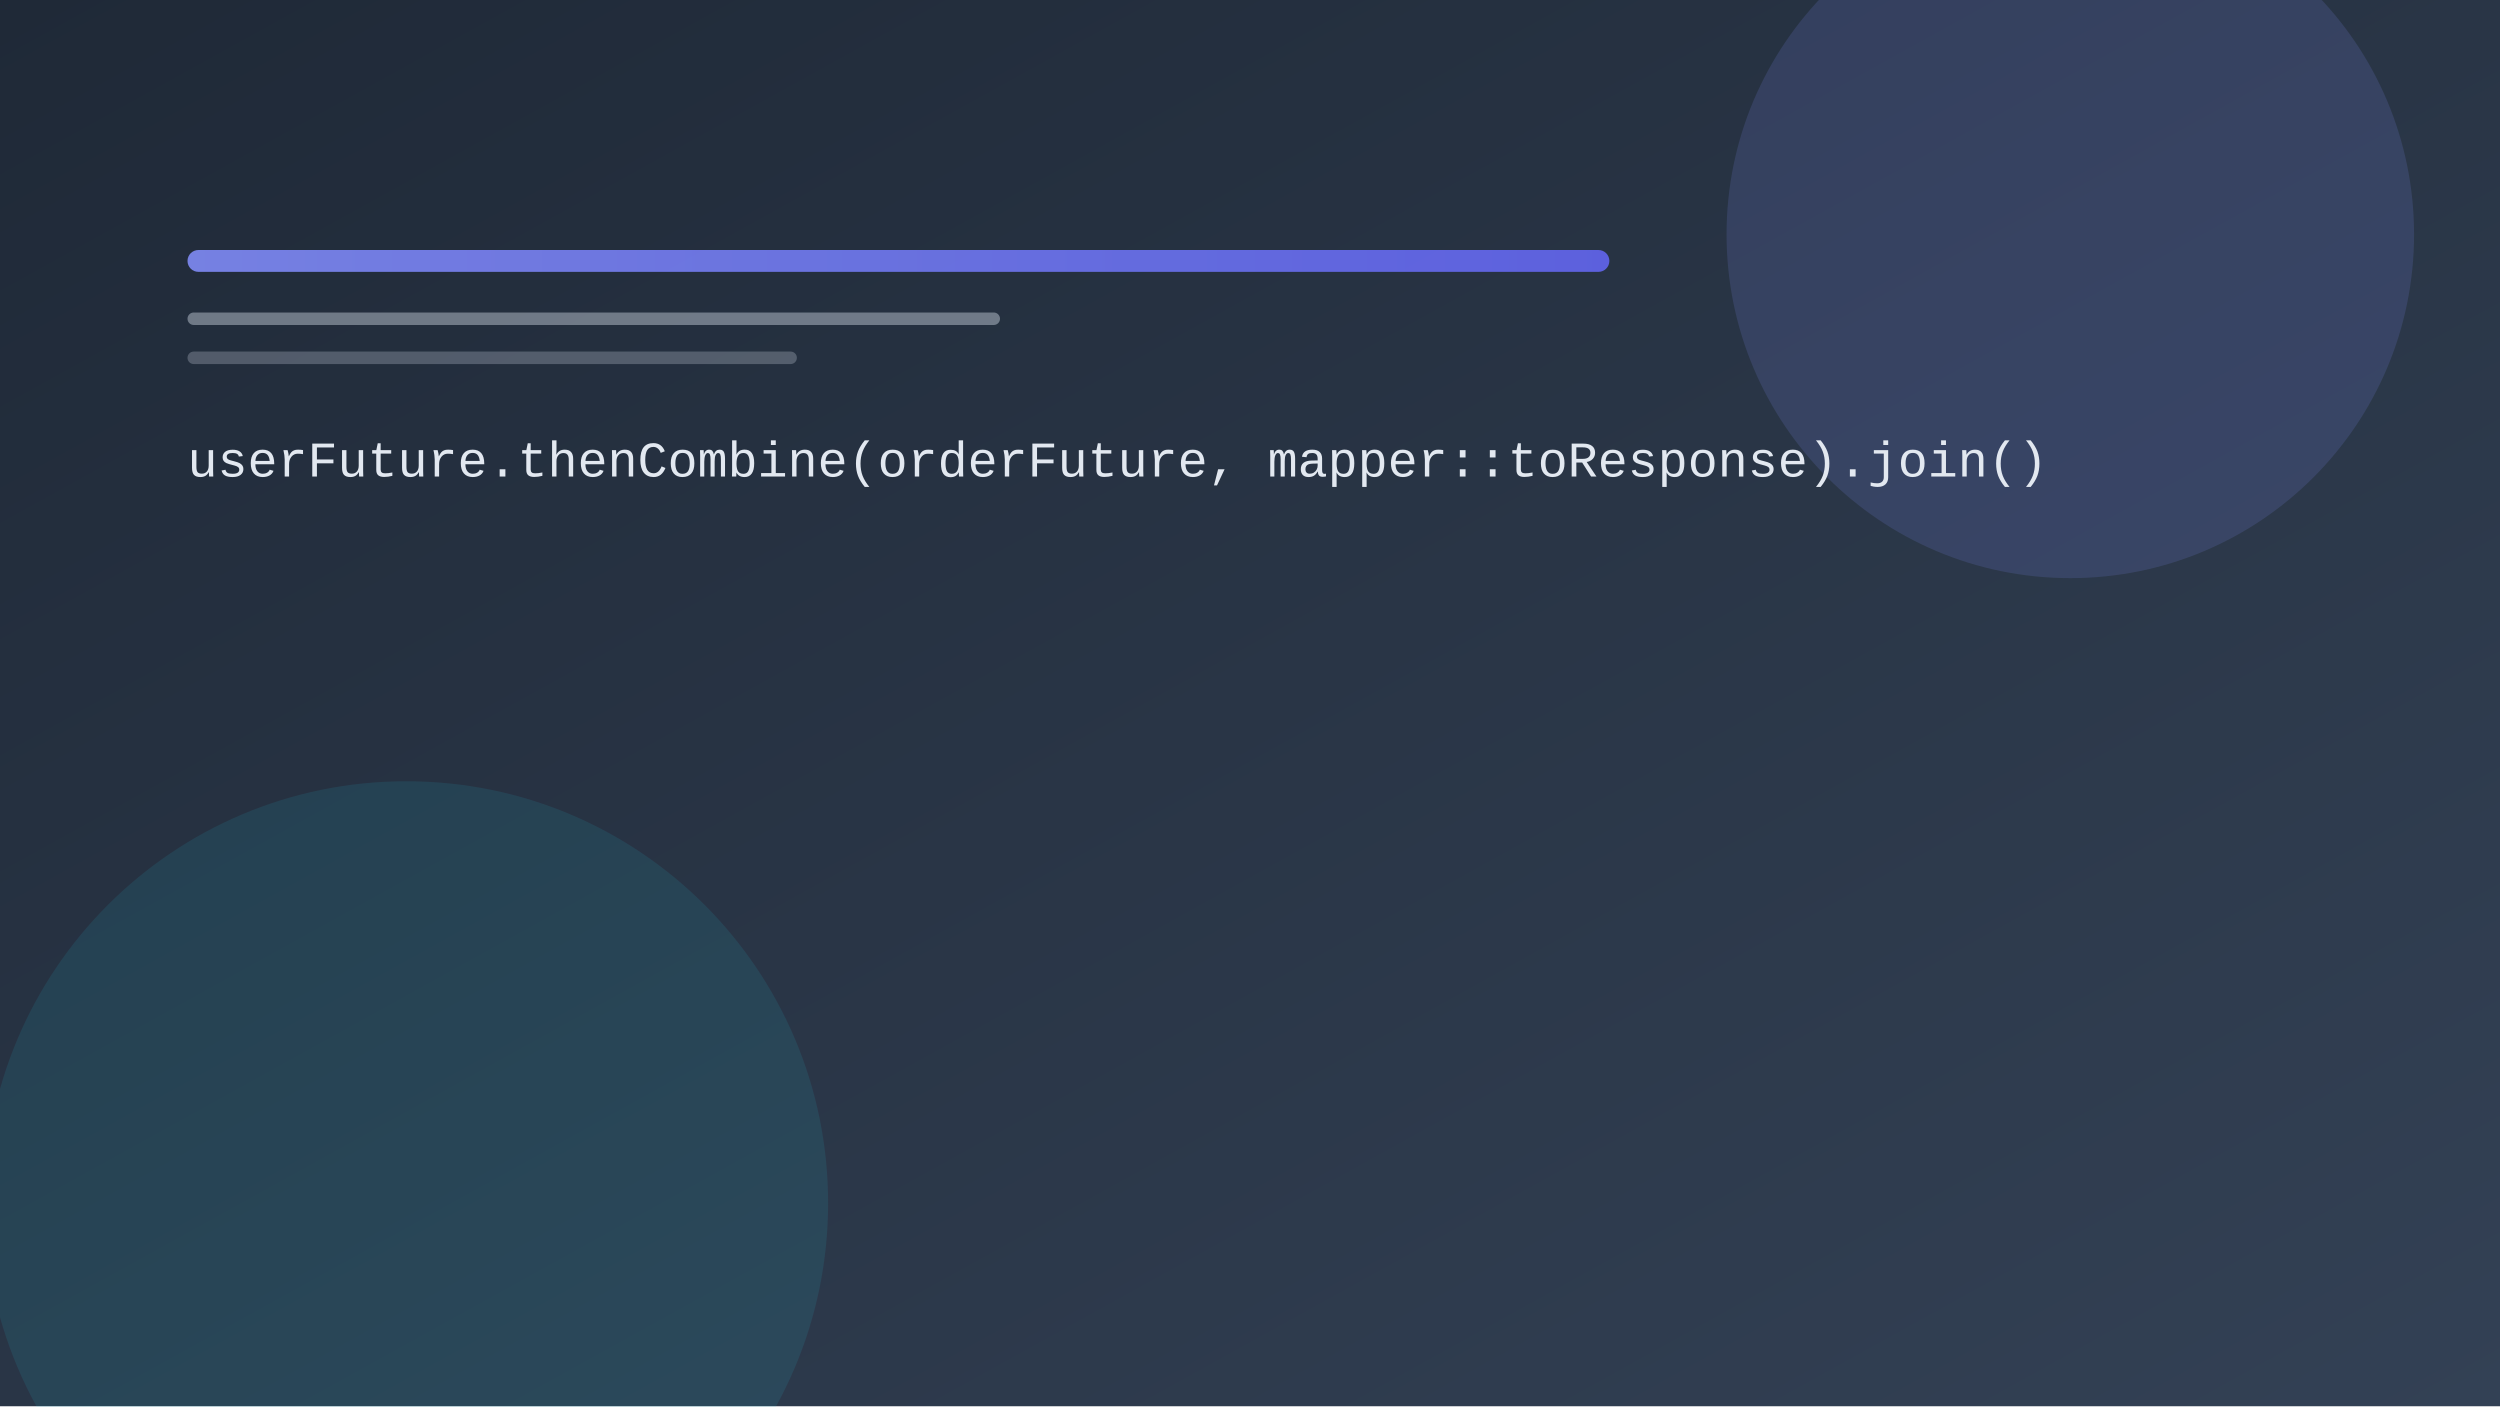
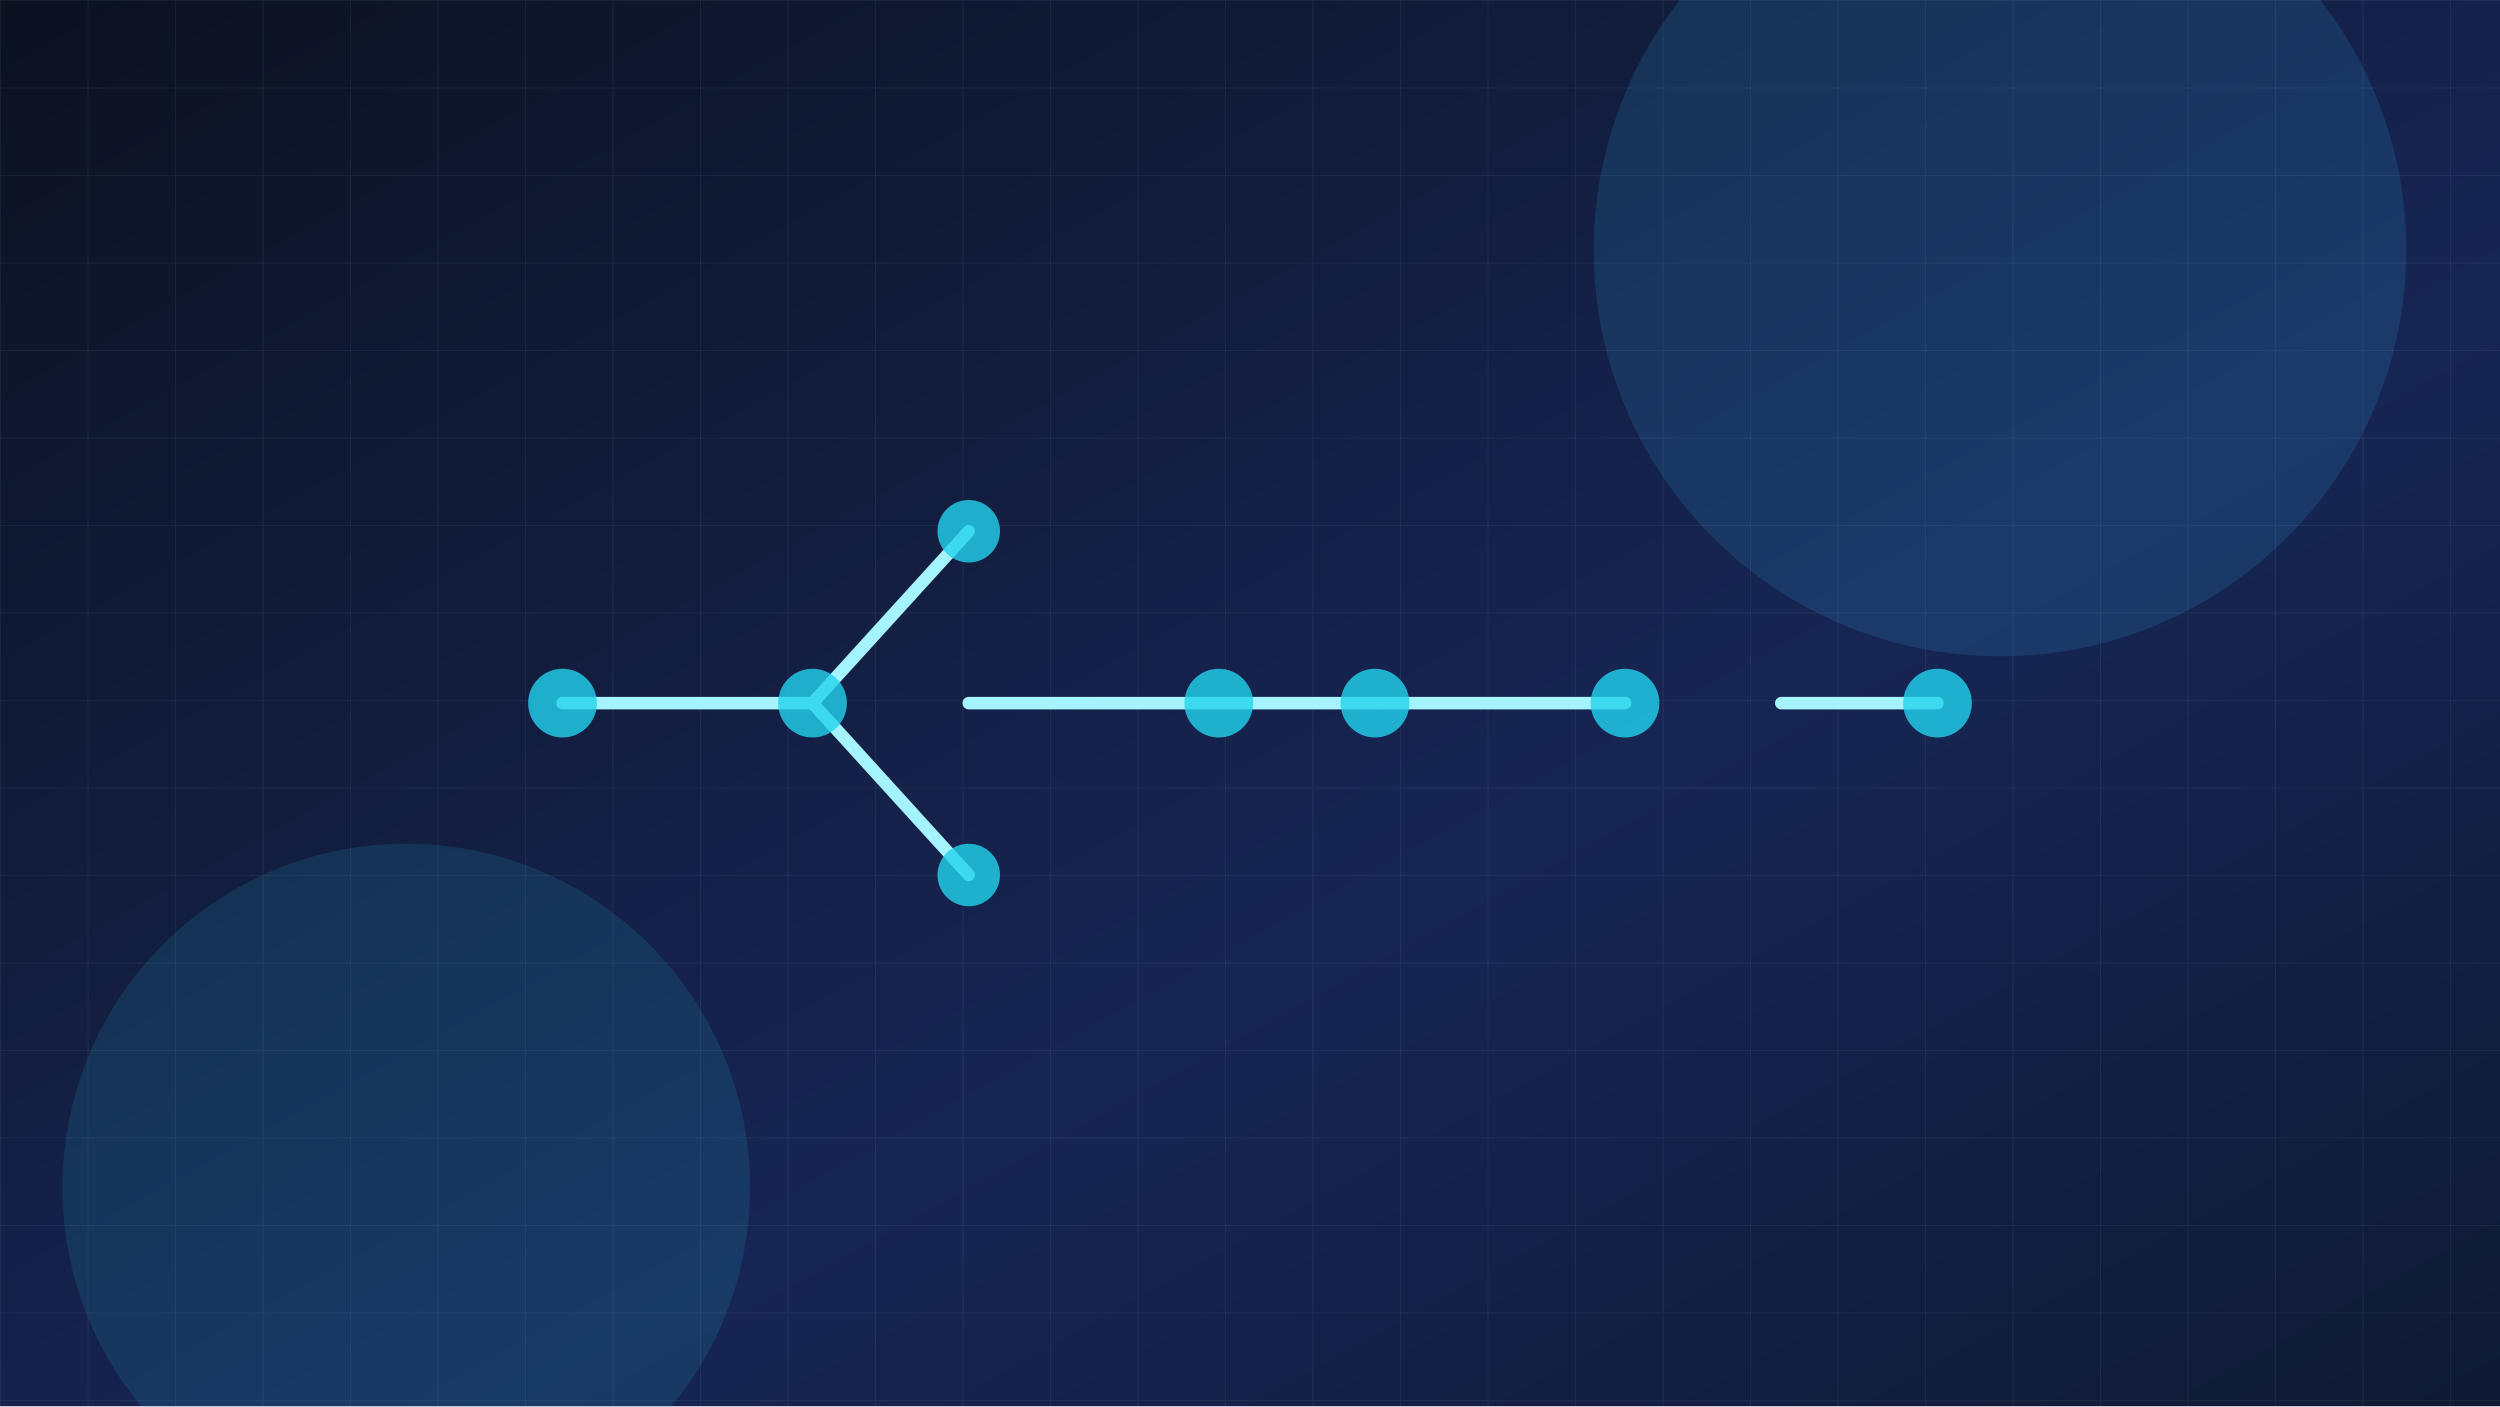
- <svg xmlns="http://www.w3.org/2000/svg" width="1600" height="900" viewBox="0 0 1600 900" role="img" aria-labelledby="title desc">
+ <svg xmlns="http://www.w3.org/2000/svg" viewBox="0 0 1600 900" role="img" aria-label="CompletableFuture deep dive banner">
  <defs>
    <linearGradient id="bg" x1="0" y1="0" x2="1" y2="1">
-       <stop offset="0%" stop-color="#1f2937" />
-       <stop offset="100%" stop-color="#334155" />
+       <stop offset="0%" stop-color="#0b1220" />
+       <stop offset="60%" stop-color="#172554" />
+       <stop offset="100%" stop-color="#0e1a33" />
    </linearGradient>
-     <linearGradient id="accent" x1="0" y1="0" x2="1" y2="0">
-       <stop offset="0%" stop-color="#818cf8" />
-       <stop offset="100%" stop-color="#6366f1" />
-     </linearGradient>
+     <pattern id="grid" width="56" height="56" patternUnits="userSpaceOnUse">
+       <path d="M56 0H0V56" fill="none" stroke="#dbeafe" stroke-opacity="0.08" stroke-width="1" />
+     </pattern>
  </defs>
  <rect width="1600" height="900" fill="url(#bg)" />
-   <circle cx="1325" cy="150" r="220" fill="#818cf8" opacity="0.16" />
-   <circle cx="260" cy="770" r="270" fill="#22d3ee" opacity="0.10" />
-   <rect x="120" y="160" width="910" height="14" rx="7" fill="url(#accent)" opacity="0.88" />
-   <rect x="120" y="200" width="520" height="8" rx="4" fill="#cbd5e1" opacity="0.45" />
-   <rect x="120" y="225" width="390" height="8" rx="4" fill="#cbd5e1" opacity="0.28" />
-   <text x="120" y="305" fill="#e2e8f0" font-family="Courier New, monospace" font-size="32">userFuture.thenCombine(orderFuture, mapper::toResponse).join()</text>
+   <rect width="1600" height="900" fill="url(#grid)" />
+   <circle cx="1280" cy="160" r="260" fill="#38bdf8" fill-opacity="0.14" />
+   <circle cx="260" cy="760" r="220" fill="#22d3ee" fill-opacity="0.12" />
+   <g stroke="#a5f3fc" stroke-width="8" fill="none" stroke-linecap="round">
+     <path d="M360 450H520" />
+     <path d="M620 450H780" />
+     <path d="M880 450H1040" />
+     <path d="M1140 450H1240" />
+     <path d="M520 450L620 340" />
+     <path d="M520 450L620 560" />
+     <path d="M780 450L880 450" />
+   </g>
+   <g fill="#22d3ee" fill-opacity="0.8">
+     <circle cx="360" cy="450" r="22" />
+     <circle cx="520" cy="450" r="22" />
+     <circle cx="620" cy="340" r="20" />
+     <circle cx="620" cy="560" r="20" />
+     <circle cx="780" cy="450" r="22" />
+     <circle cx="880" cy="450" r="22" />
+     <circle cx="1040" cy="450" r="22" />
+     <circle cx="1240" cy="450" r="22" />
+   </g>
</svg>
